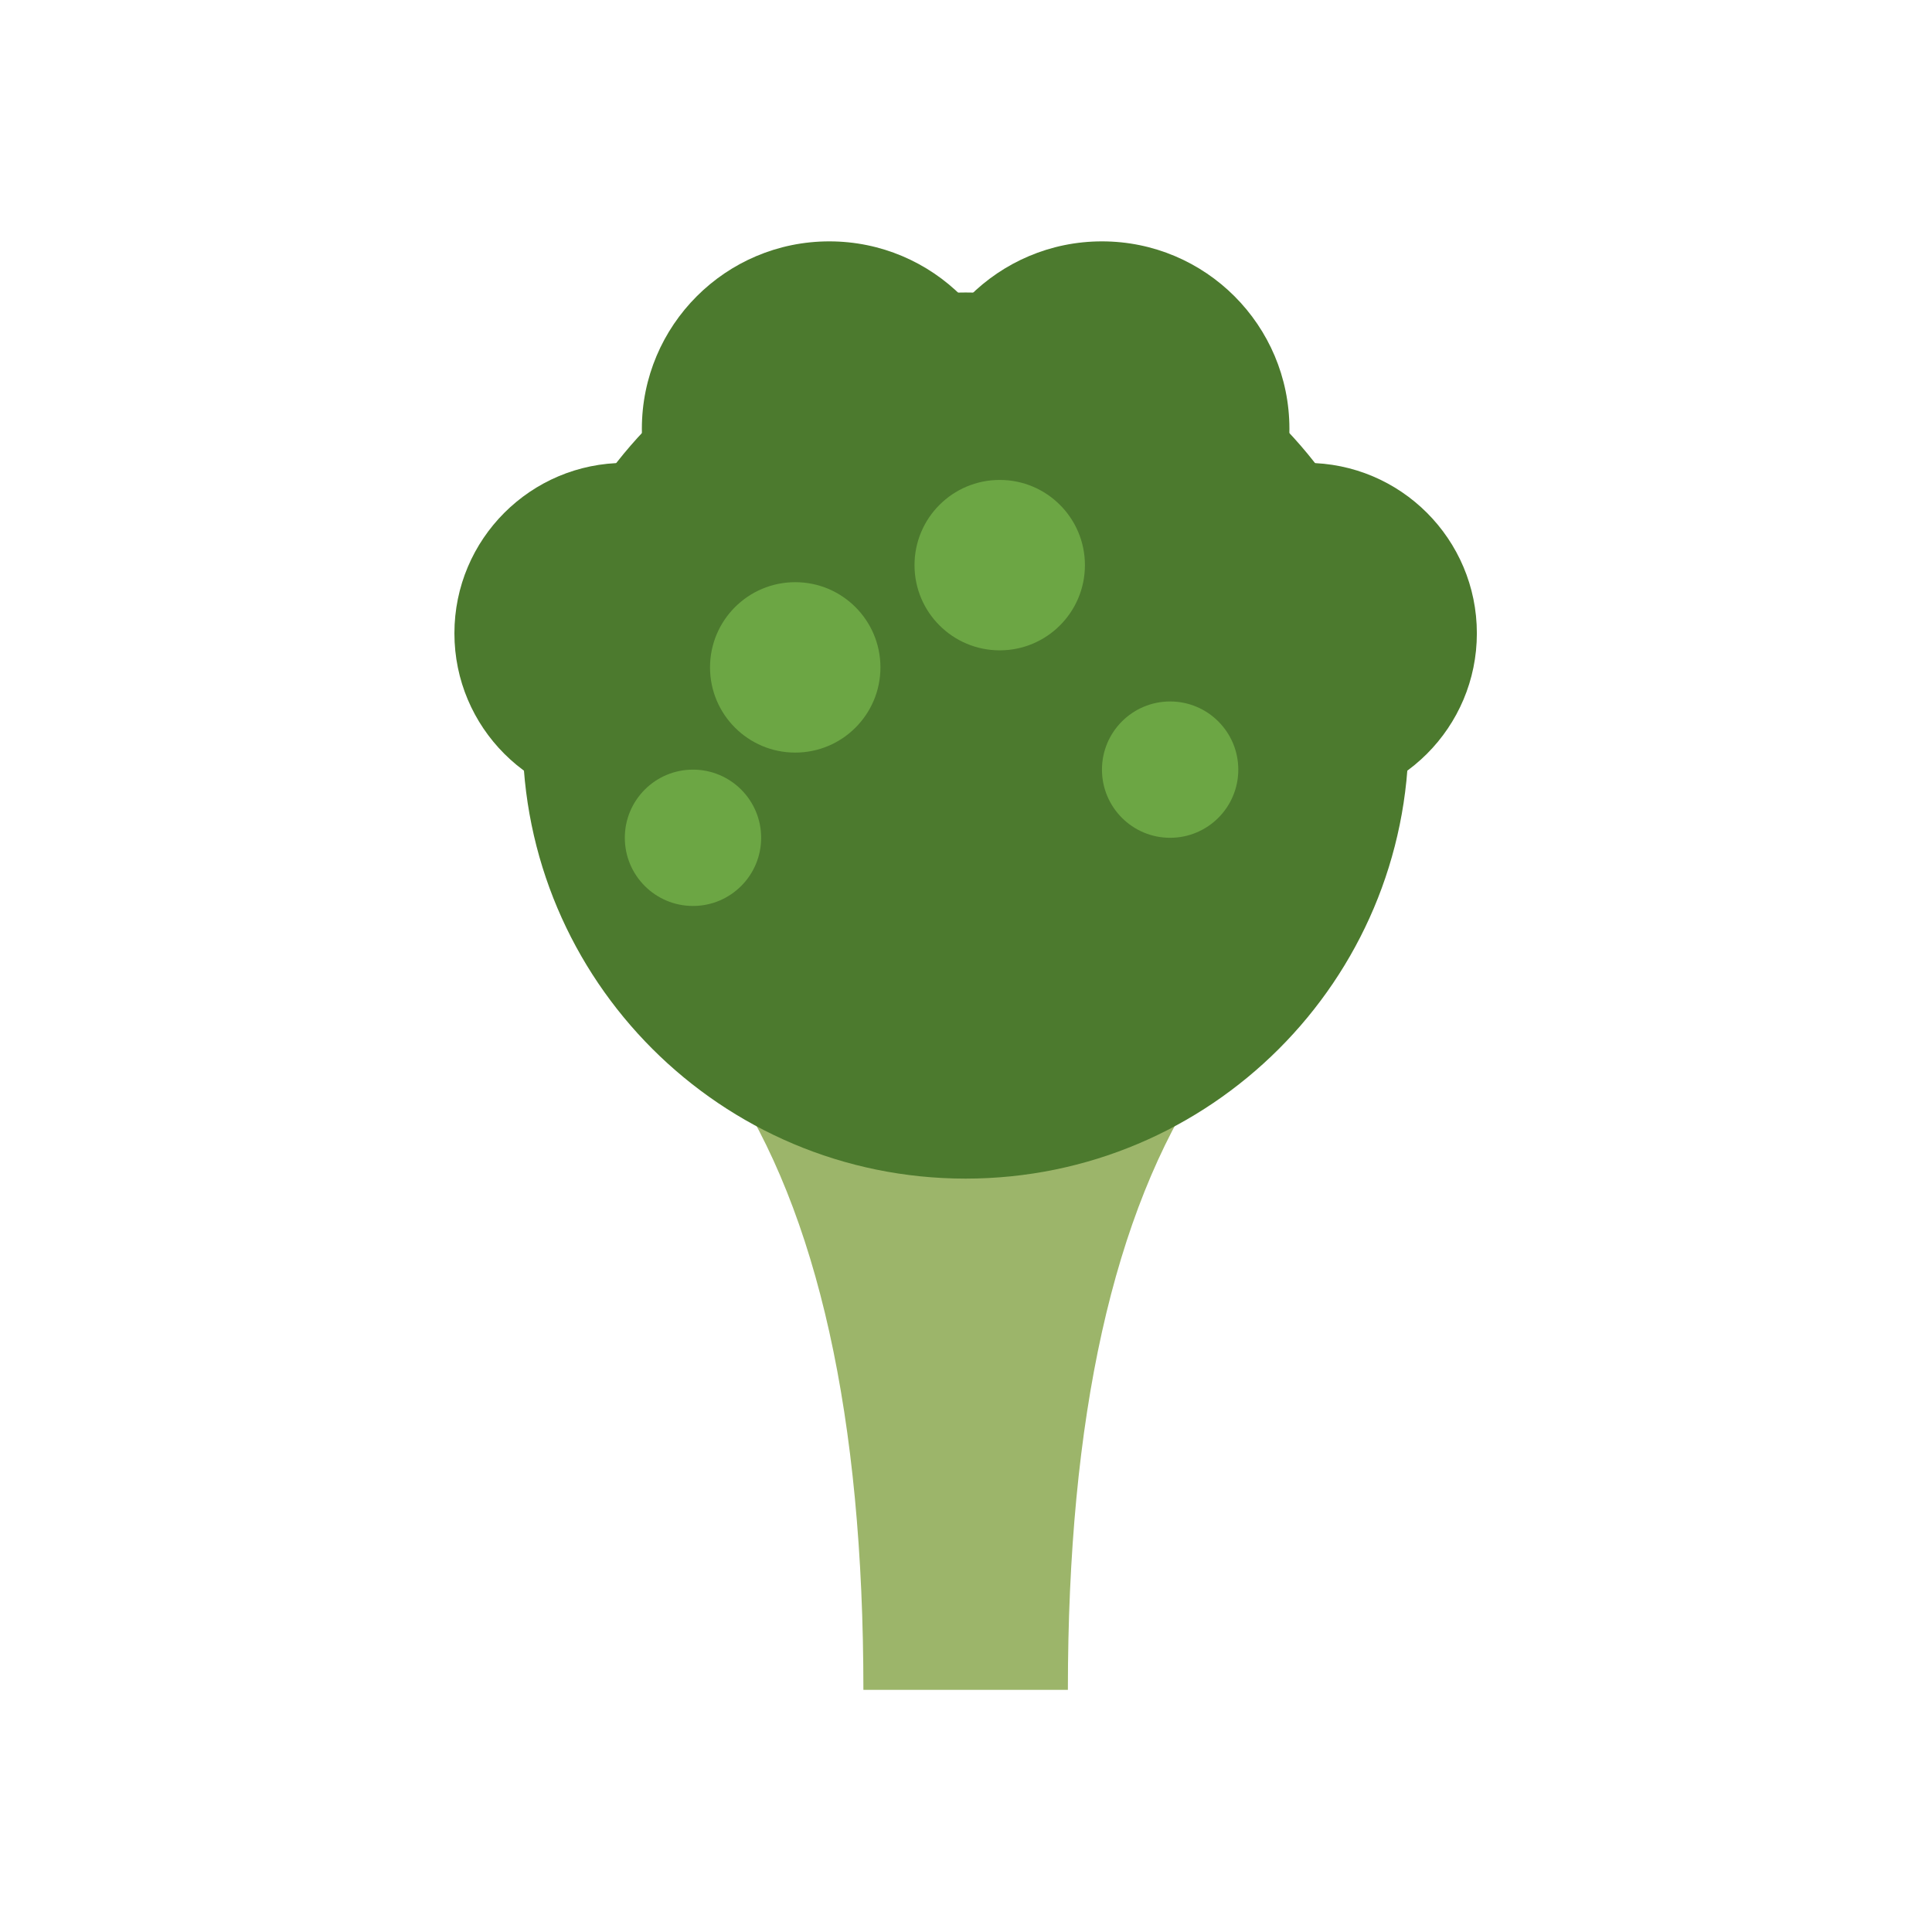
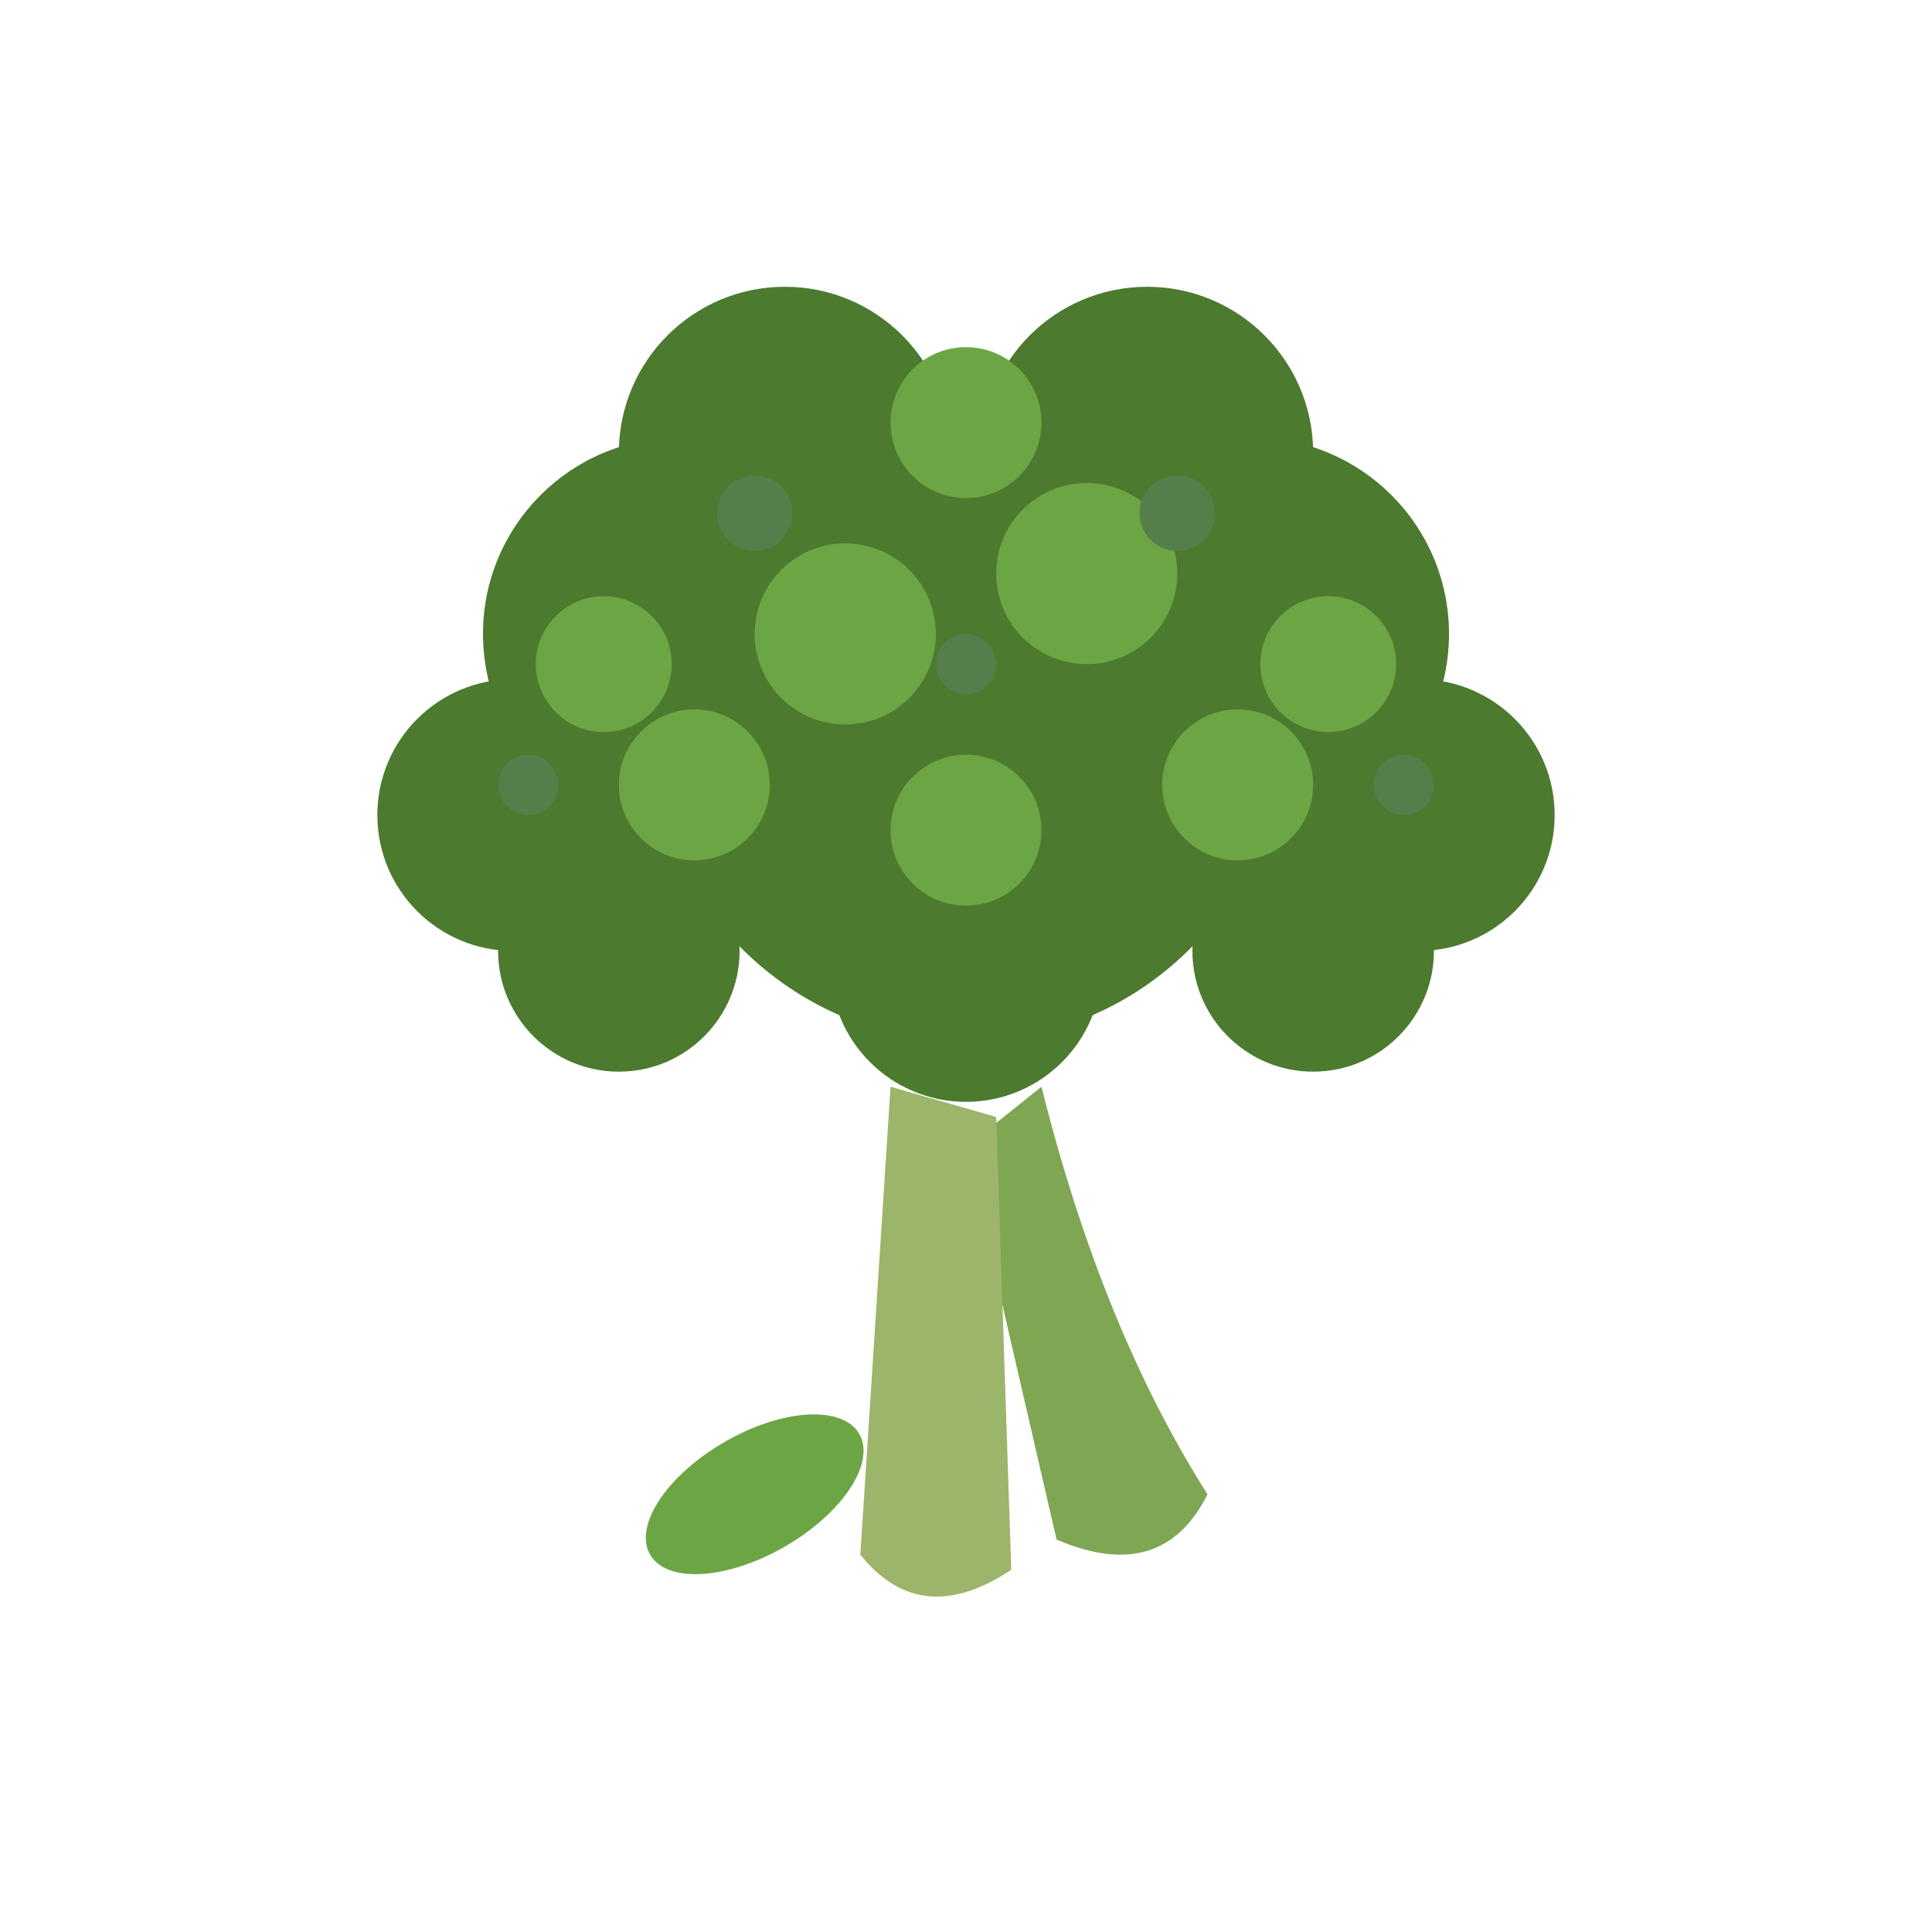
<svg xmlns="http://www.w3.org/2000/svg" viewBox="0 0 128 128">
-   <g transform="translate(-8.28 -5.46) scale(1.129)">
-     <path d="M58 104 Q58 80 50 68 L78 68 Q70 80 70 104 Z" fill="#9CB56A" />
-     <circle cx="64" cy="48" r="26" fill="#4C7A2E" />
-     <circle cx="44" cy="42" r="10" fill="#4C7A2E" />
-     <circle cx="84" cy="42" r="10" fill="#4C7A2E" />
-     <circle cx="56" cy="30" r="11" fill="#4C7A2E" />
-     <circle cx="72" cy="30" r="11" fill="#4C7A2E" />
-     <circle cx="54" cy="44" r="5" fill="#6CA644" />
-     <circle cx="66" cy="38" r="5" fill="#6CA644" />
-     <circle cx="76" cy="50" r="4" fill="#6CA644" />
-     <circle cx="48" cy="54" r="4" fill="#6CA644" />
-   </g>
+   <path d="M69 72 Q73 88 80 99 Q77 105 70 102 L64 76 Z" fill="#7FA653" />
+   <path d="M59 72 L57 103 Q61 108 67 104 L66 74 Z" fill="#9CB56A" />
+   <ellipse cx="50" cy="99" rx="8" ry="4" transform="rotate(-30 50 99)" fill="#6CA644" />
+   <circle cx="64" cy="48" r="21" fill="#4C7A2E" />
+   <circle cx="45" cy="42" r="13" fill="#4C7A2E" />
+   <circle cx="83" cy="42" r="13" fill="#4C7A2E" />
+   <circle cx="34" cy="54" r="9" fill="#4C7A2E" />
+   <circle cx="94" cy="54" r="9" fill="#4C7A2E" />
+   <circle cx="52" cy="30" r="11" fill="#4C7A2E" />
+   <circle cx="76" cy="30" r="11" fill="#4C7A2E" />
+   <circle cx="41" cy="63" r="8" fill="#4C7A2E" />
+   <circle cx="64" cy="64" r="9" fill="#4C7A2E" />
+   <circle cx="87" cy="63" r="8" fill="#4C7A2E" />
+   <circle cx="56" cy="42" r="6" fill="#6CA644" />
+   <circle cx="72" cy="38" r="6" fill="#6CA644" />
+   <circle cx="46" cy="52" r="5" fill="#6CA644" />
+   <circle cx="82" cy="52" r="5" fill="#6CA644" />
+   <circle cx="64" cy="55" r="5" fill="#6CA644" />
+   <circle cx="88" cy="44" r="4.5" fill="#6CA644" />
+   <circle cx="40" cy="44" r="4.5" fill="#6CA644" />
+   <circle cx="64" cy="28" r="5" fill="#6CA644" />
+   <circle cx="50" cy="34" r="2.5" fill="#557E4A" />
+   <circle cx="78" cy="34" r="2.5" fill="#557E4A" />
+   <circle cx="35" cy="52" r="2" fill="#557E4A" />
+   <circle cx="93" cy="52" r="2" fill="#557E4A" />
+   <circle cx="64" cy="44" r="2" fill="#557E4A" />
</svg>
